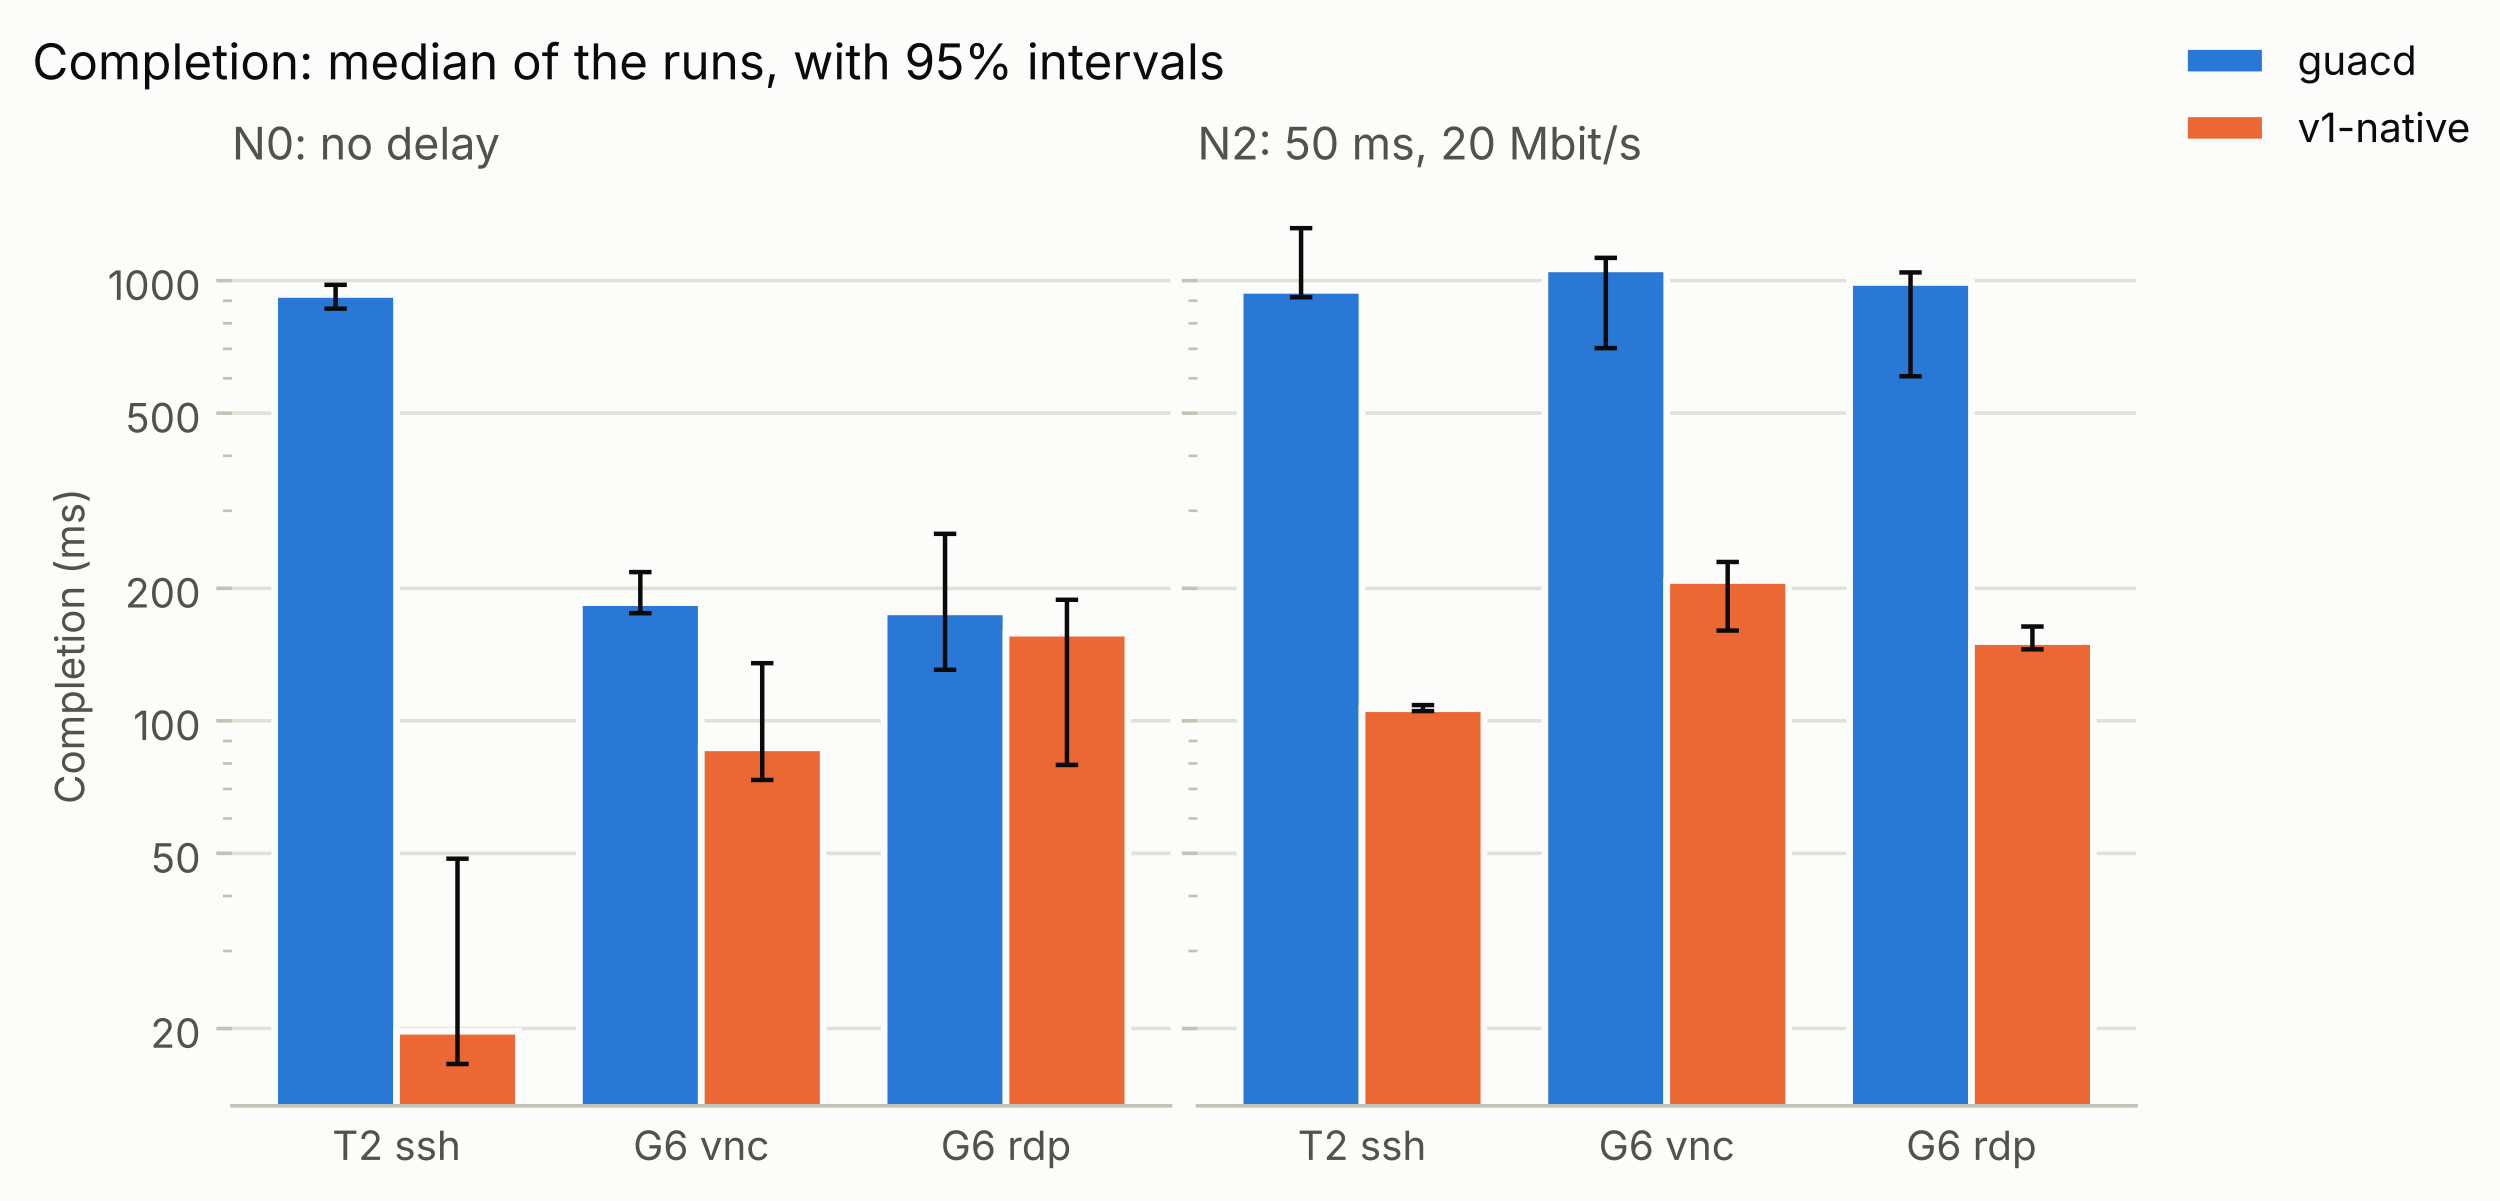
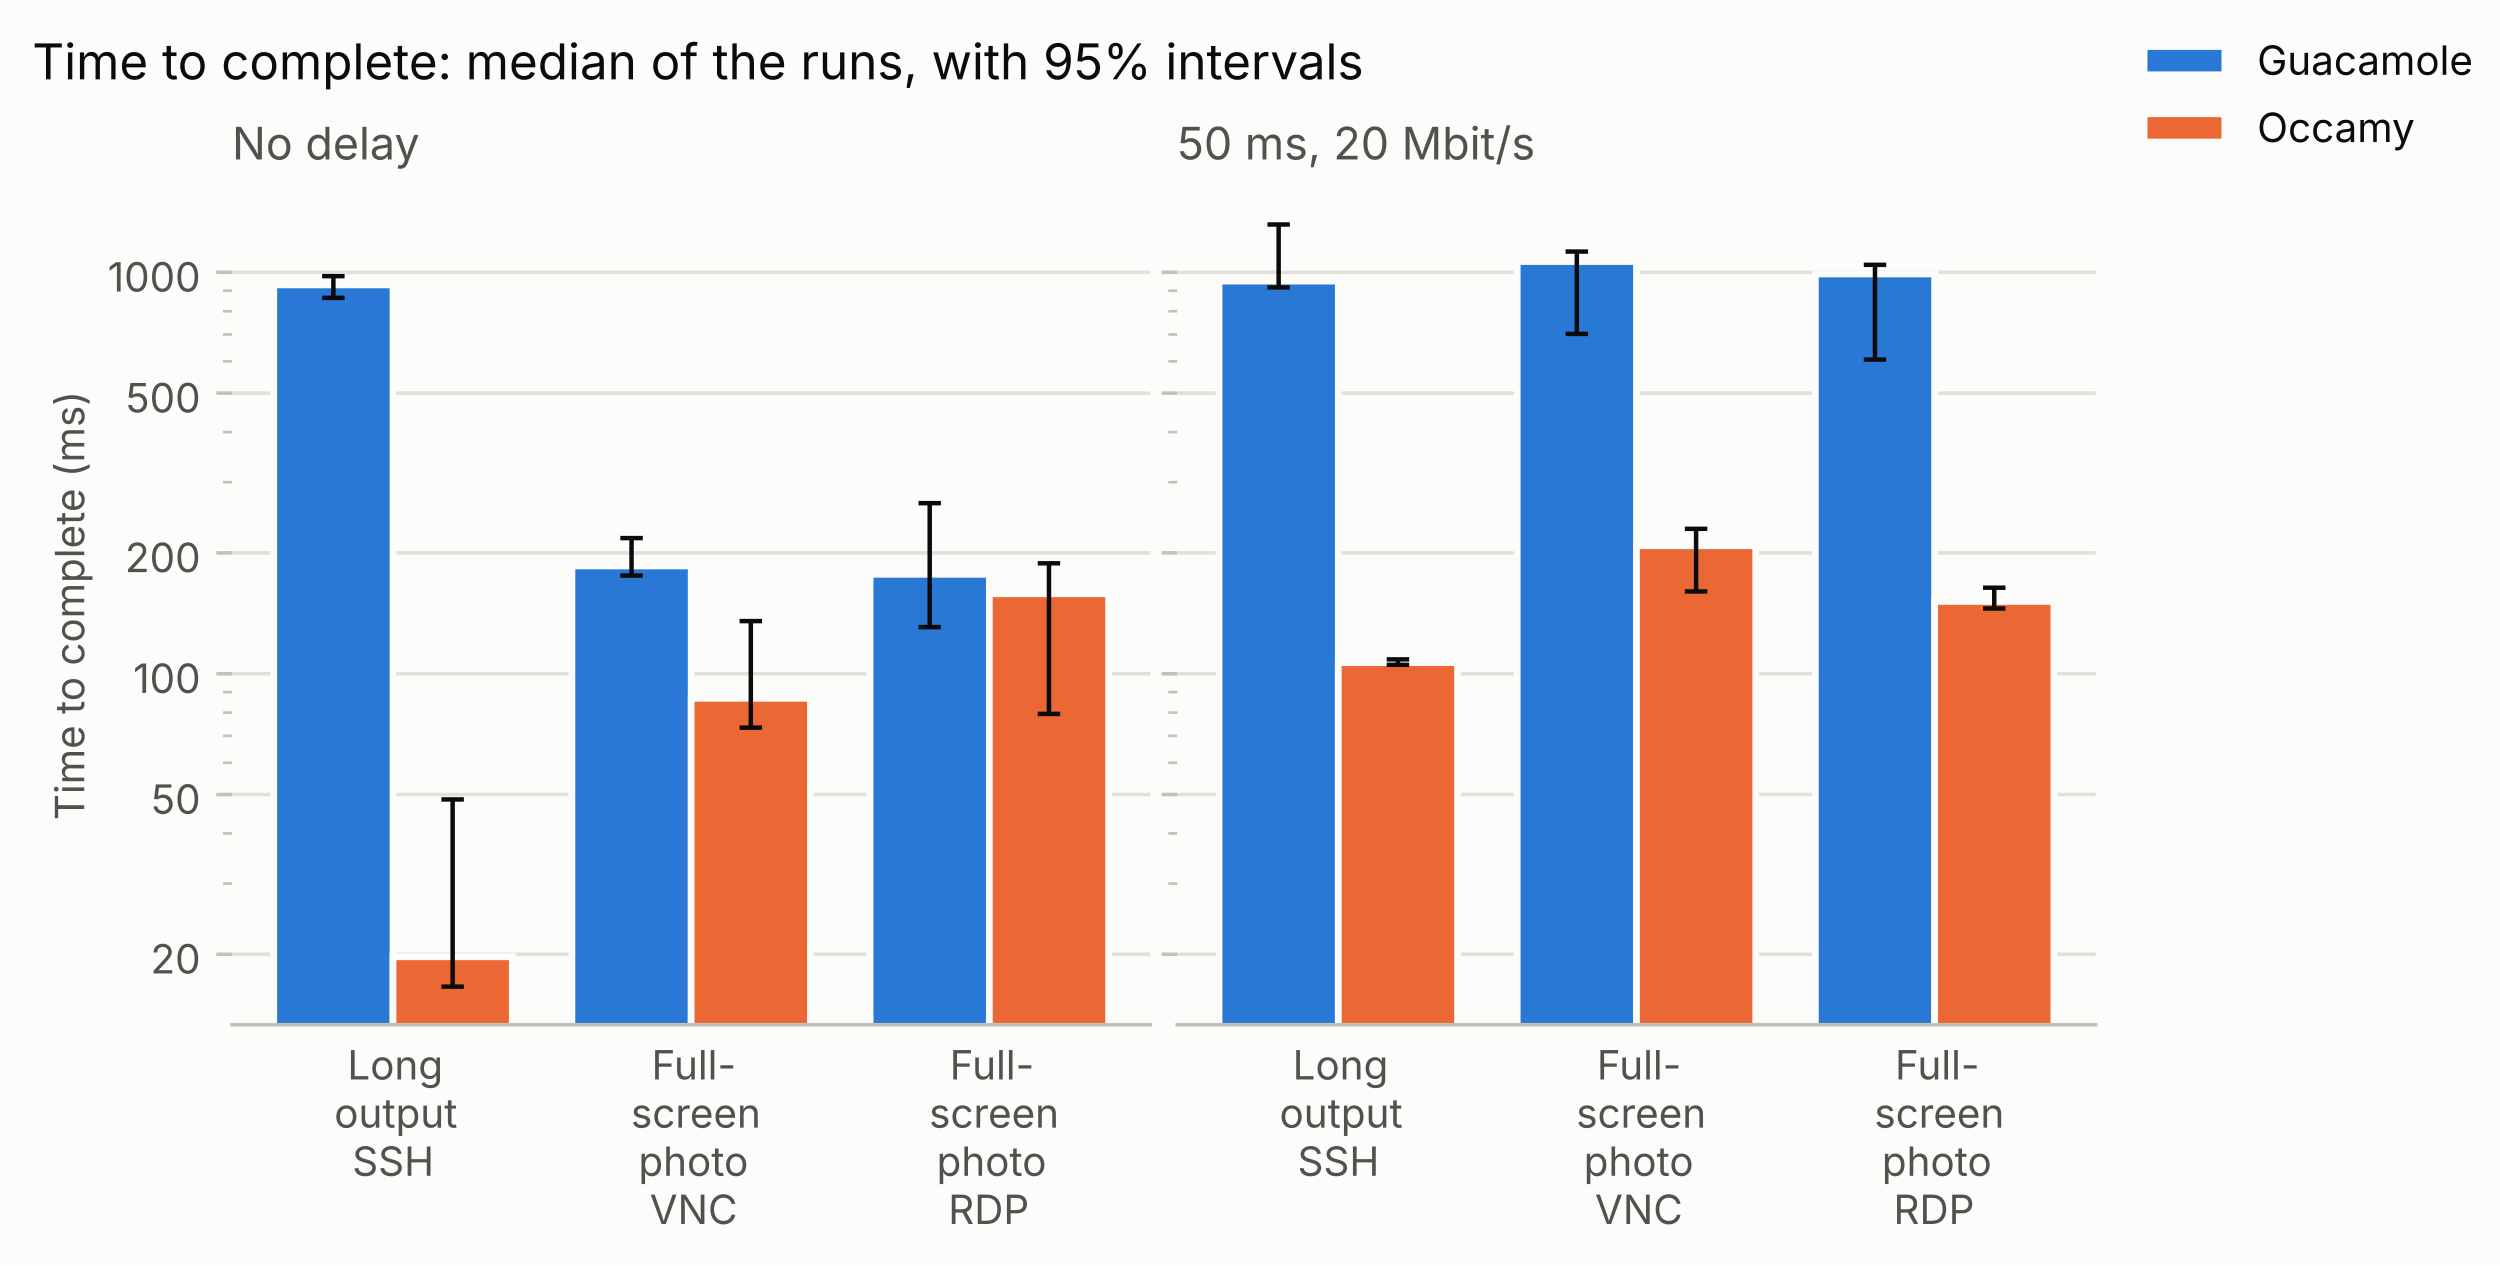
- <svg xmlns="http://www.w3.org/2000/svg" xmlns:xlink="http://www.w3.org/1999/xlink" width="557.1pt" height="267.6pt" viewBox="0 0 557.1 267.6" version="1.1">
+ <svg xmlns="http://www.w3.org/2000/svg" xmlns:xlink="http://www.w3.org/1999/xlink" width="557.1pt" height="282pt" viewBox="0 0 557.1 282" version="1.1">
  <defs>
    <style type="text/css">*{stroke-linejoin: round; stroke-linecap: butt}</style>
  </defs>
  <g id="figure_1">
    <g id="patch_1">
-       <path d="M 0 267.6  L 557.1 267.6  L 557.1 0  L 0 0  z " style="fill: #fcfcfb" />
+       <path d="M 0 282  L 557.1 282  L 557.1 0  L 0 0  z " style="fill: #fcfcfb" />
    </g>
    <g id="axes_1">
      <g id="patch_2">
-         <path d="M 51.699 246.415  L 260.845 246.415  L 260.845 41.535  L 51.699 41.535  z " style="fill: #fcfcfb" />
+         <path d="M 51.699 228.352  L 256.344 228.352  L 256.344 41.535  L 51.699 41.535  z " style="fill: #fcfcfb" />
      </g>
      <g id="matplotlib.axis_1">
        <g id="xtick_1">
          <g id="line2d_1" />
          <g id="text_1">
-             <text style="font-size: 9px; font-family: 'Inter', 'Helvetica Neue', 'Arial', 'DejaVu Sans', sans-serif; text-anchor: middle; fill: #52514e" x="88.367" y="258.483" transform="rotate(-0 88.3674 258.4825)">T2 ssh</text>
+             <text style="font-size: 9px; font-family: 'Inter', 'Helvetica Neue', 'Arial', 'DejaVu Sans', sans-serif; fill: #52514e" transform="translate(77.40832 240.5455)">Long</text>
+             <text style="font-size: 9px; font-family: 'Inter', 'Helvetica Neue', 'Arial', 'DejaVu Sans', sans-serif; fill: #52514e" transform="translate(74.48824 251.2825)">output</text>
+             <text style="font-size: 9px; font-family: 'Inter', 'Helvetica Neue', 'Arial', 'DejaVu Sans', sans-serif; fill: #52514e" transform="translate(78.49746 262.0195)">SSH</text>
          </g>
        </g>
        <g id="xtick_2">
          <g id="line2d_2" />
          <g id="text_2">
-             <text style="font-size: 9px; font-family: 'Inter', 'Helvetica Neue', 'Arial', 'DejaVu Sans', sans-serif; text-anchor: middle; fill: #52514e" x="156.272" y="258.483" transform="rotate(-0 156.2719 258.4825)">G6 vnc</text>
+             <text style="font-size: 9px; font-family: 'Inter', 'Helvetica Neue', 'Arial', 'DejaVu Sans', sans-serif; fill: #52514e" transform="translate(145.1875 240.5455)">Full-</text>
+             <text style="font-size: 9px; font-family: 'Inter', 'Helvetica Neue', 'Arial', 'DejaVu Sans', sans-serif; fill: #52514e" transform="translate(140.6024 251.2825)">screen</text>
+             <text style="font-size: 9px; font-family: 'Inter', 'Helvetica Neue', 'Arial', 'DejaVu Sans', sans-serif; fill: #52514e" transform="translate(142.2674 262.0195)">photo</text>
+             <text style="font-size: 9px; font-family: 'Inter', 'Helvetica Neue', 'Arial', 'DejaVu Sans', sans-serif; fill: #52514e" transform="translate(144.774 272.7565)">VNC</text>
          </g>
        </g>
        <g id="xtick_3">
          <g id="line2d_3" />
          <g id="text_3">
-             <text style="font-size: 9px; font-family: 'Inter', 'Helvetica Neue', 'Arial', 'DejaVu Sans', sans-serif; text-anchor: middle; fill: #52514e" x="224.176" y="258.483" transform="rotate(-0 224.1763 258.4825)">G6 rdp</text>
+             <text style="font-size: 9px; font-family: 'Inter', 'Helvetica Neue', 'Arial', 'DejaVu Sans', sans-serif; fill: #52514e" transform="translate(211.6307 240.5455)">Full-</text>
+             <text style="font-size: 9px; font-family: 'Inter', 'Helvetica Neue', 'Arial', 'DejaVu Sans', sans-serif; fill: #52514e" transform="translate(207.0456 251.2825)">screen</text>
+             <text style="font-size: 9px; font-family: 'Inter', 'Helvetica Neue', 'Arial', 'DejaVu Sans', sans-serif; fill: #52514e" transform="translate(208.7106 262.0195)">photo</text>
+             <text style="font-size: 9px; font-family: 'Inter', 'Helvetica Neue', 'Arial', 'DejaVu Sans', sans-serif; fill: #52514e" transform="translate(211.2981 272.7565)">RDP</text>
          </g>
        </g>
      </g>
      <g id="matplotlib.axis_2">
        <g id="ytick_1">
          <g id="line2d_4">
-             <path d="M 51.699 229.192  L 260.845 229.192  " clip-path="url(#pcc2c694334)" style="fill: none; stroke: #e1e0d9; stroke-width: 0.8; stroke-linecap: square" />
+             <path d="M 51.699 212.648  L 256.344 212.648  " clip-path="url(#p3ee1043424)" style="fill: none; stroke: #e1e0d9; stroke-width: 0.8; stroke-linecap: square" />
          </g>
          <g id="line2d_5">
            <defs>
              <path id="m2011673c38" d="M 0 0  L -3.5 0  " style="stroke: #c3c2b7; stroke-width: 0.8" />
            </defs>
            <g>
-               <use xlink:href="#m2011673c38" x="51.699" y="229.192" style="fill: #c3c2b7; stroke: #c3c2b7; stroke-width: 0.8" />
+               <use xlink:href="#m2011673c38" x="51.699" y="212.648" style="fill: #c3c2b7; stroke: #c3c2b7; stroke-width: 0.8" />
            </g>
          </g>
          <g id="text_4">
-             <text style="font-size: 9px; font-family: 'Inter', 'Helvetica Neue', 'Arial', 'DejaVu Sans', sans-serif; text-anchor: end; fill: #52514e" x="44.699" y="233.476" transform="rotate(-0 44.69899 233.4762)">20</text>
+             <text style="font-size: 9px; font-family: 'Inter', 'Helvetica Neue', 'Arial', 'DejaVu Sans', sans-serif; text-anchor: end; fill: #52514e" x="44.699" y="216.932" transform="rotate(-0 44.69899 216.9316)">20</text>
          </g>
        </g>
        <g id="ytick_2">
          <g id="line2d_6">
-             <path d="M 51.699 190.157  L 260.845 190.157  " clip-path="url(#pcc2c694334)" style="fill: none; stroke: #e1e0d9; stroke-width: 0.8; stroke-linecap: square" />
+             <path d="M 51.699 177.054  L 256.344 177.054  " clip-path="url(#p3ee1043424)" style="fill: none; stroke: #e1e0d9; stroke-width: 0.8; stroke-linecap: square" />
          </g>
          <g id="line2d_7">
            <g>
-               <use xlink:href="#m2011673c38" x="51.699" y="190.157" style="fill: #c3c2b7; stroke: #c3c2b7; stroke-width: 0.8" />
+               <use xlink:href="#m2011673c38" x="51.699" y="177.054" style="fill: #c3c2b7; stroke: #c3c2b7; stroke-width: 0.8" />
            </g>
          </g>
          <g id="text_5">
-             <text style="font-size: 9px; font-family: 'Inter', 'Helvetica Neue', 'Arial', 'DejaVu Sans', sans-serif; text-anchor: end; fill: #52514e" x="44.699" y="194.441" transform="rotate(-0 44.69899 194.4413)">50</text>
+             <text style="font-size: 9px; font-family: 'Inter', 'Helvetica Neue', 'Arial', 'DejaVu Sans', sans-serif; text-anchor: end; fill: #52514e" x="44.699" y="181.338" transform="rotate(-0 44.69899 181.3382)">50</text>
          </g>
        </g>
        <g id="ytick_3">
          <g id="line2d_8">
-             <path d="M 51.699 160.629  L 260.845 160.629  " clip-path="url(#pcc2c694334)" style="fill: none; stroke: #e1e0d9; stroke-width: 0.8; stroke-linecap: square" />
+             <path d="M 51.699 150.129  L 256.344 150.129  " clip-path="url(#p3ee1043424)" style="fill: none; stroke: #e1e0d9; stroke-width: 0.8; stroke-linecap: square" />
          </g>
          <g id="line2d_9">
            <g>
-               <use xlink:href="#m2011673c38" x="51.699" y="160.629" style="fill: #c3c2b7; stroke: #c3c2b7; stroke-width: 0.8" />
+               <use xlink:href="#m2011673c38" x="51.699" y="150.129" style="fill: #c3c2b7; stroke: #c3c2b7; stroke-width: 0.8" />
            </g>
          </g>
          <g id="text_6">
-             <text style="font-size: 9px; font-family: 'Inter', 'Helvetica Neue', 'Arial', 'DejaVu Sans', sans-serif; text-anchor: end; fill: #52514e" x="44.699" y="164.913" transform="rotate(-0 44.69899 164.9125)">100</text>
+             <text style="font-size: 9px; font-family: 'Inter', 'Helvetica Neue', 'Arial', 'DejaVu Sans', sans-serif; text-anchor: end; fill: #52514e" x="44.699" y="154.413" transform="rotate(-0 44.69899 154.4128)">100</text>
          </g>
        </g>
        <g id="ytick_4">
          <g id="line2d_10">
-             <path d="M 51.699 131.1  L 260.845 131.1  " clip-path="url(#pcc2c694334)" style="fill: none; stroke: #e1e0d9; stroke-width: 0.8; stroke-linecap: square" />
+             <path d="M 51.699 123.203  L 256.344 123.203  " clip-path="url(#p3ee1043424)" style="fill: none; stroke: #e1e0d9; stroke-width: 0.8; stroke-linecap: square" />
          </g>
          <g id="line2d_11">
            <g>
-               <use xlink:href="#m2011673c38" x="51.699" y="131.1" style="fill: #c3c2b7; stroke: #c3c2b7; stroke-width: 0.8" />
+               <use xlink:href="#m2011673c38" x="51.699" y="123.203" style="fill: #c3c2b7; stroke: #c3c2b7; stroke-width: 0.8" />
            </g>
          </g>
          <g id="text_7">
-             <text style="font-size: 9px; font-family: 'Inter', 'Helvetica Neue', 'Arial', 'DejaVu Sans', sans-serif; text-anchor: end; fill: #52514e" x="44.699" y="135.384" transform="rotate(-0 44.69899 135.3838)">200</text>
+             <text style="font-size: 9px; font-family: 'Inter', 'Helvetica Neue', 'Arial', 'DejaVu Sans', sans-serif; text-anchor: end; fill: #52514e" x="44.699" y="127.487" transform="rotate(-0 44.69899 127.4874)">200</text>
          </g>
        </g>
        <g id="ytick_5">
          <g id="line2d_12">
-             <path d="M 51.699 92.065  L 260.845 92.065  " clip-path="url(#pcc2c694334)" style="fill: none; stroke: #e1e0d9; stroke-width: 0.8; stroke-linecap: square" />
+             <path d="M 51.699 87.61  L 256.344 87.61  " clip-path="url(#p3ee1043424)" style="fill: none; stroke: #e1e0d9; stroke-width: 0.8; stroke-linecap: square" />
          </g>
          <g id="line2d_13">
            <g>
-               <use xlink:href="#m2011673c38" x="51.699" y="92.065" style="fill: #c3c2b7; stroke: #c3c2b7; stroke-width: 0.8" />
+               <use xlink:href="#m2011673c38" x="51.699" y="87.61" style="fill: #c3c2b7; stroke: #c3c2b7; stroke-width: 0.8" />
            </g>
          </g>
          <g id="text_8">
-             <text style="font-size: 9px; font-family: 'Inter', 'Helvetica Neue', 'Arial', 'DejaVu Sans', sans-serif; text-anchor: end; fill: #52514e" x="44.699" y="96.349" transform="rotate(-0 44.69899 96.34884)">500</text>
+             <text style="font-size: 9px; font-family: 'Inter', 'Helvetica Neue', 'Arial', 'DejaVu Sans', sans-serif; text-anchor: end; fill: #52514e" x="44.699" y="91.894" transform="rotate(-0 44.69899 91.89396)">500</text>
          </g>
        </g>
        <g id="ytick_6">
          <g id="line2d_14">
-             <path d="M 51.699 62.536  L 260.845 62.536  " clip-path="url(#pcc2c694334)" style="fill: none; stroke: #e1e0d9; stroke-width: 0.8; stroke-linecap: square" />
+             <path d="M 51.699 60.685  L 256.344 60.685  " clip-path="url(#p3ee1043424)" style="fill: none; stroke: #e1e0d9; stroke-width: 0.8; stroke-linecap: square" />
          </g>
          <g id="line2d_15">
            <g>
-               <use xlink:href="#m2011673c38" x="51.699" y="62.536" style="fill: #c3c2b7; stroke: #c3c2b7; stroke-width: 0.8" />
+               <use xlink:href="#m2011673c38" x="51.699" y="60.685" style="fill: #c3c2b7; stroke: #c3c2b7; stroke-width: 0.8" />
            </g>
          </g>
          <g id="text_9">
-             <text style="font-size: 9px; font-family: 'Inter', 'Helvetica Neue', 'Arial', 'DejaVu Sans', sans-serif; text-anchor: end; fill: #52514e" x="44.699" y="66.82" transform="rotate(-0 44.69899 66.82007)">1000</text>
+             <text style="font-size: 9px; font-family: 'Inter', 'Helvetica Neue', 'Arial', 'DejaVu Sans', sans-serif; text-anchor: end; fill: #52514e" x="44.699" y="64.969" transform="rotate(-0 44.69899 64.96857)">1000</text>
          </g>
        </g>
        <g id="ytick_7">
          <g id="line2d_16">
            <defs>
              <path id="m60758c2156" d="M 0 0  L -2 0  " style="stroke: #c3c2b7; stroke-width: 0.6" />
            </defs>
            <g>
-               <use xlink:href="#m60758c2156" x="51.699" y="211.919" style="fill: #c3c2b7; stroke: #c3c2b7; stroke-width: 0.6" />
+               <use xlink:href="#m60758c2156" x="51.699" y="196.897" style="fill: #c3c2b7; stroke: #c3c2b7; stroke-width: 0.6" />
            </g>
          </g>
        </g>
        <g id="ytick_8">
          <g id="line2d_17">
            <g>
-               <use xlink:href="#m60758c2156" x="51.699" y="199.663" style="fill: #c3c2b7; stroke: #c3c2b7; stroke-width: 0.6" />
+               <use xlink:href="#m60758c2156" x="51.699" y="185.722" style="fill: #c3c2b7; stroke: #c3c2b7; stroke-width: 0.6" />
            </g>
          </g>
        </g>
        <g id="ytick_9">
          <g id="line2d_18">
            <g>
-               <use xlink:href="#m60758c2156" x="51.699" y="182.39" style="fill: #c3c2b7; stroke: #c3c2b7; stroke-width: 0.6" />
+               <use xlink:href="#m60758c2156" x="51.699" y="169.972" style="fill: #c3c2b7; stroke: #c3c2b7; stroke-width: 0.6" />
            </g>
          </g>
        </g>
        <g id="ytick_10">
          <g id="line2d_19">
            <g>
-               <use xlink:href="#m60758c2156" x="51.699" y="175.823" style="fill: #c3c2b7; stroke: #c3c2b7; stroke-width: 0.6" />
+               <use xlink:href="#m60758c2156" x="51.699" y="163.984" style="fill: #c3c2b7; stroke: #c3c2b7; stroke-width: 0.6" />
            </g>
          </g>
        </g>
        <g id="ytick_11">
          <g id="line2d_20">
            <g>
-               <use xlink:href="#m60758c2156" x="51.699" y="170.135" style="fill: #c3c2b7; stroke: #c3c2b7; stroke-width: 0.6" />
+               <use xlink:href="#m60758c2156" x="51.699" y="158.797" style="fill: #c3c2b7; stroke: #c3c2b7; stroke-width: 0.6" />
            </g>
          </g>
        </g>
        <g id="ytick_12">
          <g id="line2d_21">
            <g>
-               <use xlink:href="#m60758c2156" x="51.699" y="165.117" style="fill: #c3c2b7; stroke: #c3c2b7; stroke-width: 0.6" />
+               <use xlink:href="#m60758c2156" x="51.699" y="154.222" style="fill: #c3c2b7; stroke: #c3c2b7; stroke-width: 0.6" />
            </g>
          </g>
        </g>
        <g id="ytick_13">
          <g id="line2d_22">
            <g>
-               <use xlink:href="#m60758c2156" x="51.699" y="113.827" style="fill: #c3c2b7; stroke: #c3c2b7; stroke-width: 0.6" />
+               <use xlink:href="#m60758c2156" x="51.699" y="107.453" style="fill: #c3c2b7; stroke: #c3c2b7; stroke-width: 0.6" />
            </g>
          </g>
        </g>
        <g id="ytick_14">
          <g id="line2d_23">
            <g>
-               <use xlink:href="#m60758c2156" x="51.699" y="101.571" style="fill: #c3c2b7; stroke: #c3c2b7; stroke-width: 0.6" />
+               <use xlink:href="#m60758c2156" x="51.699" y="96.278" style="fill: #c3c2b7; stroke: #c3c2b7; stroke-width: 0.6" />
            </g>
          </g>
        </g>
        <g id="ytick_15">
          <g id="line2d_24">
            <g>
-               <use xlink:href="#m60758c2156" x="51.699" y="84.298" style="fill: #c3c2b7; stroke: #c3c2b7; stroke-width: 0.6" />
+               <use xlink:href="#m60758c2156" x="51.699" y="80.528" style="fill: #c3c2b7; stroke: #c3c2b7; stroke-width: 0.6" />
            </g>
          </g>
        </g>
        <g id="ytick_16">
          <g id="line2d_25">
            <g>
-               <use xlink:href="#m60758c2156" x="51.699" y="77.731" style="fill: #c3c2b7; stroke: #c3c2b7; stroke-width: 0.6" />
+               <use xlink:href="#m60758c2156" x="51.699" y="74.54" style="fill: #c3c2b7; stroke: #c3c2b7; stroke-width: 0.6" />
            </g>
          </g>
        </g>
        <g id="ytick_17">
          <g id="line2d_26">
            <g>
-               <use xlink:href="#m60758c2156" x="51.699" y="72.042" style="fill: #c3c2b7; stroke: #c3c2b7; stroke-width: 0.6" />
+               <use xlink:href="#m60758c2156" x="51.699" y="69.353" style="fill: #c3c2b7; stroke: #c3c2b7; stroke-width: 0.6" />
            </g>
          </g>
        </g>
        <g id="ytick_18">
          <g id="line2d_27">
            <g>
-               <use xlink:href="#m60758c2156" x="51.699" y="67.025" style="fill: #c3c2b7; stroke: #c3c2b7; stroke-width: 0.6" />
+               <use xlink:href="#m60758c2156" x="51.699" y="64.777" style="fill: #c3c2b7; stroke: #c3c2b7; stroke-width: 0.6" />
            </g>
          </g>
        </g>
        <g id="text_10">
-           <text style="font-size: 9px; font-family: 'Inter', 'Helvetica Neue', 'Arial', 'DejaVu Sans', sans-serif; text-anchor: middle; fill: #52514e" x="18.768" y="143.975" transform="rotate(-90 18.76824 143.975)">Completion (ms)</text>
+           <text style="font-size: 9px; font-family: 'Inter', 'Helvetica Neue', 'Arial', 'DejaVu Sans', sans-serif; text-anchor: middle; fill: #52514e" x="18.768" y="134.944" transform="rotate(-90 18.76824 134.9435)">Time to complete (ms)</text>
        </g>
      </g>
      <g id="patch_3">
-         <path d="M 61.206 98449.28  L 88.367 98449.28  L 88.367 65.61  L 61.206 65.61  z " clip-path="url(#pcc2c694334)" style="fill: #2a78d6; stroke: #fcfcfb; stroke-width: 1.5; stroke-linejoin: miter" />
+         <path d="M 61.001 89773.238  L 87.578 89773.238  L 87.578 63.487  L 61.001 63.487  z " clip-path="url(#p3ee1043424)" style="fill: #2a78d6; stroke: #fcfcfb; stroke-width: 1.5; stroke-linejoin: miter" />
      </g>
      <g id="patch_4">
-         <path d="M 129.11 98449.28  L 156.272 98449.28  L 156.272 134.294  L 129.11 134.294  z " clip-path="url(#pcc2c694334)" style="fill: #2a78d6; stroke: #fcfcfb; stroke-width: 1.5; stroke-linejoin: miter" />
+         <path d="M 127.444 89773.238  L 154.022 89773.238  L 154.022 126.116  L 127.444 126.116  z " clip-path="url(#p3ee1043424)" style="fill: #2a78d6; stroke: #fcfcfb; stroke-width: 1.5; stroke-linejoin: miter" />
      </g>
      <g id="patch_5">
-         <path d="M 197.015 98449.28  L 224.176 98449.28  L 224.176 136.342  L 197.015 136.342  z " clip-path="url(#pcc2c694334)" style="fill: #2a78d6; stroke: #fcfcfb; stroke-width: 1.5; stroke-linejoin: miter" />
+         <path d="M 193.887 89773.238  L 220.465 89773.238  L 220.465 127.984  L 193.887 127.984  z " clip-path="url(#p3ee1043424)" style="fill: #2a78d6; stroke: #fcfcfb; stroke-width: 1.5; stroke-linejoin: miter" />
      </g>
      <g id="patch_6">
-         <path d="M 88.367 98449.28  L 115.529 98449.28  L 115.529 229.803  L 88.367 229.803  z " clip-path="url(#pcc2c694334)" style="fill: #eb6834; stroke: #fcfcfb; stroke-width: 1.5; stroke-linejoin: miter" />
+         <path d="M 87.578 89773.238  L 114.156 89773.238  L 114.156 213.204  L 87.578 213.204  z " clip-path="url(#p3ee1043424)" style="fill: #eb6834; stroke: #fcfcfb; stroke-width: 1.5; stroke-linejoin: miter" />
      </g>
      <g id="patch_7">
-         <path d="M 156.272 98449.28  L 183.434 98449.28  L 183.434 166.636  L 156.272 166.636  z " clip-path="url(#pcc2c694334)" style="fill: #eb6834; stroke: #fcfcfb; stroke-width: 1.5; stroke-linejoin: miter" />
+         <path d="M 154.022 89773.238  L 180.599 89773.238  L 180.599 155.606  L 154.022 155.606  z " clip-path="url(#p3ee1043424)" style="fill: #eb6834; stroke: #fcfcfb; stroke-width: 1.5; stroke-linejoin: miter" />
      </g>
      <g id="patch_8">
-         <path d="M 224.176 98449.28  L 251.338 98449.28  L 251.338 141.098  L 224.176 141.098  z " clip-path="url(#pcc2c694334)" style="fill: #eb6834; stroke: #fcfcfb; stroke-width: 1.5; stroke-linejoin: miter" />
+         <path d="M 220.465 89773.238  L 247.042 89773.238  L 247.042 132.32  L 220.465 132.32  z " clip-path="url(#p3ee1043424)" style="fill: #eb6834; stroke: #fcfcfb; stroke-width: 1.5; stroke-linejoin: miter" />
      </g>
      <g id="LineCollection_1">
-         <path d="M 74.787 68.778  L 74.787 63.472  " clip-path="url(#pcc2c694334)" style="fill: none; stroke: #0b0b0b" />
-         <path d="M 142.691 136.646  L 142.691 127.487  " clip-path="url(#pcc2c694334)" style="fill: none; stroke: #0b0b0b" />
-         <path d="M 210.595 149.246  L 210.595 118.955  " clip-path="url(#pcc2c694334)" style="fill: none; stroke: #0b0b0b" />
+         <path d="M 74.29 66.376  L 74.29 61.538  " clip-path="url(#p3ee1043424)" style="fill: none; stroke: #0b0b0b" />
+         <path d="M 140.733 128.261  L 140.733 119.909  " clip-path="url(#p3ee1043424)" style="fill: none; stroke: #0b0b0b" />
+         <path d="M 207.176 139.75  L 207.176 112.129  " clip-path="url(#p3ee1043424)" style="fill: none; stroke: #0b0b0b" />
      </g>
      <g id="line2d_28">
        <defs>
          <path id="m26b98d7af4" d="M 2.5 0  L -2.5 -0  " style="stroke: #0b0b0b" />
        </defs>
-         <g clip-path="url(#pcc2c694334)">
-           <use xlink:href="#m26b98d7af4" x="74.787" y="68.778" style="fill: #1f77b4; stroke: #0b0b0b" />
-           <use xlink:href="#m26b98d7af4" x="142.691" y="136.646" style="fill: #1f77b4; stroke: #0b0b0b" />
-           <use xlink:href="#m26b98d7af4" x="210.595" y="149.246" style="fill: #1f77b4; stroke: #0b0b0b" />
+         <g clip-path="url(#p3ee1043424)">
+           <use xlink:href="#m26b98d7af4" x="74.29" y="66.376" style="fill: #1f77b4; stroke: #0b0b0b" />
+           <use xlink:href="#m26b98d7af4" x="140.733" y="128.261" style="fill: #1f77b4; stroke: #0b0b0b" />
+           <use xlink:href="#m26b98d7af4" x="207.176" y="139.75" style="fill: #1f77b4; stroke: #0b0b0b" />
        </g>
      </g>
      <g id="line2d_29">
-         <g clip-path="url(#pcc2c694334)">
-           <use xlink:href="#m26b98d7af4" x="74.787" y="63.472" style="fill: #1f77b4; stroke: #0b0b0b" />
-           <use xlink:href="#m26b98d7af4" x="142.691" y="127.487" style="fill: #1f77b4; stroke: #0b0b0b" />
-           <use xlink:href="#m26b98d7af4" x="210.595" y="118.955" style="fill: #1f77b4; stroke: #0b0b0b" />
+         <g clip-path="url(#p3ee1043424)">
+           <use xlink:href="#m26b98d7af4" x="74.29" y="61.538" style="fill: #1f77b4; stroke: #0b0b0b" />
+           <use xlink:href="#m26b98d7af4" x="140.733" y="119.909" style="fill: #1f77b4; stroke: #0b0b0b" />
+           <use xlink:href="#m26b98d7af4" x="207.176" y="112.129" style="fill: #1f77b4; stroke: #0b0b0b" />
        </g>
      </g>
      <g id="LineCollection_2">
-         <path d="M 101.948 237.102  L 101.948 191.353  " clip-path="url(#pcc2c694334)" style="fill: none; stroke: #0b0b0b" />
-         <path d="M 169.853 173.809  L 169.853 147.777  " clip-path="url(#pcc2c694334)" style="fill: none; stroke: #0b0b0b" />
-         <path d="M 237.757 170.459  L 237.757 133.648  " clip-path="url(#pcc2c694334)" style="fill: none; stroke: #0b0b0b" />
+         <path d="M 100.867 219.86  L 100.867 178.145  " clip-path="url(#p3ee1043424)" style="fill: none; stroke: #0b0b0b" />
+         <path d="M 167.31 162.147  L 167.31 138.411  " clip-path="url(#p3ee1043424)" style="fill: none; stroke: #0b0b0b" />
+         <path d="M 233.753 159.092  L 233.753 125.527  " clip-path="url(#p3ee1043424)" style="fill: none; stroke: #0b0b0b" />
      </g>
      <g id="line2d_30">
-         <g clip-path="url(#pcc2c694334)">
-           <use xlink:href="#m26b98d7af4" x="101.948" y="237.102" style="fill: #1f77b4; stroke: #0b0b0b" />
-           <use xlink:href="#m26b98d7af4" x="169.853" y="173.809" style="fill: #1f77b4; stroke: #0b0b0b" />
-           <use xlink:href="#m26b98d7af4" x="237.757" y="170.459" style="fill: #1f77b4; stroke: #0b0b0b" />
+         <g clip-path="url(#p3ee1043424)">
+           <use xlink:href="#m26b98d7af4" x="100.867" y="219.86" style="fill: #1f77b4; stroke: #0b0b0b" />
+           <use xlink:href="#m26b98d7af4" x="167.31" y="162.147" style="fill: #1f77b4; stroke: #0b0b0b" />
+           <use xlink:href="#m26b98d7af4" x="233.753" y="159.092" style="fill: #1f77b4; stroke: #0b0b0b" />
        </g>
      </g>
      <g id="line2d_31">
-         <g clip-path="url(#pcc2c694334)">
-           <use xlink:href="#m26b98d7af4" x="101.948" y="191.353" style="fill: #1f77b4; stroke: #0b0b0b" />
-           <use xlink:href="#m26b98d7af4" x="169.853" y="147.777" style="fill: #1f77b4; stroke: #0b0b0b" />
-           <use xlink:href="#m26b98d7af4" x="237.757" y="133.648" style="fill: #1f77b4; stroke: #0b0b0b" />
+         <g clip-path="url(#p3ee1043424)">
+           <use xlink:href="#m26b98d7af4" x="100.867" y="178.145" style="fill: #1f77b4; stroke: #0b0b0b" />
+           <use xlink:href="#m26b98d7af4" x="167.31" y="138.411" style="fill: #1f77b4; stroke: #0b0b0b" />
+           <use xlink:href="#m26b98d7af4" x="233.753" y="125.527" style="fill: #1f77b4; stroke: #0b0b0b" />
        </g>
      </g>
      <g id="patch_9">
-         <path d="M 51.699 246.415  L 260.845 246.415  " style="fill: none; stroke: #c3c2b7; stroke-width: 0.8; stroke-linejoin: miter; stroke-linecap: square" />
+         <path d="M 51.699 228.352  L 256.344 228.352  " style="fill: none; stroke: #c3c2b7; stroke-width: 0.8; stroke-linejoin: miter; stroke-linecap: square" />
      </g>
      <g id="text_11">
-         <text style="font-size: 10px; font-family: 'Inter', 'Helvetica Neue', 'Arial', 'DejaVu Sans', sans-serif; text-anchor: start; fill: #52514e" x="51.699" y="35.535" transform="rotate(-0 51.69899 35.53548)">N0: no delay</text>
+         <text style="font-size: 10px; font-family: 'Inter', 'Helvetica Neue', 'Arial', 'DejaVu Sans', sans-serif; text-anchor: start; fill: #52514e" x="51.699" y="35.535" transform="rotate(-0 51.69899 35.53548)">No delay</text>
      </g>
    </g>
    <g id="axes_2">
      <g id="patch_10">
-         <path d="M 266.845 246.415  L 475.991 246.415  L 475.991 41.535  L 266.845 41.535  z " style="fill: #fcfcfb" />
+         <path d="M 262.345 228.352  L 466.99 228.352  L 466.99 41.535  L 262.345 41.535  z " style="fill: #fcfcfb" />
      </g>
      <g id="matplotlib.axis_3">
        <g id="xtick_4">
          <g id="line2d_32" />
          <g id="text_12">
-             <text style="font-size: 9px; font-family: 'Inter', 'Helvetica Neue', 'Arial', 'DejaVu Sans', sans-serif; text-anchor: middle; fill: #52514e" x="303.514" y="258.483" transform="rotate(-0 303.5136 258.4825)">T2 ssh</text>
+             <text style="font-size: 9px; font-family: 'Inter', 'Helvetica Neue', 'Arial', 'DejaVu Sans', sans-serif; fill: #52514e" transform="translate(288.0539 240.5455)">Long</text>
+             <text style="font-size: 9px; font-family: 'Inter', 'Helvetica Neue', 'Arial', 'DejaVu Sans', sans-serif; fill: #52514e" transform="translate(285.1338 251.2825)">output</text>
+             <text style="font-size: 9px; font-family: 'Inter', 'Helvetica Neue', 'Arial', 'DejaVu Sans', sans-serif; fill: #52514e" transform="translate(289.143 262.0195)">SSH</text>
          </g>
        </g>
        <g id="xtick_5">
          <g id="line2d_33" />
          <g id="text_13">
-             <text style="font-size: 9px; font-family: 'Inter', 'Helvetica Neue', 'Arial', 'DejaVu Sans', sans-serif; text-anchor: middle; fill: #52514e" x="371.418" y="258.483" transform="rotate(-0 371.4181 258.4825)">G6 vnc</text>
+             <text style="font-size: 9px; font-family: 'Inter', 'Helvetica Neue', 'Arial', 'DejaVu Sans', sans-serif; fill: #52514e" transform="translate(355.833 240.5455)">Full-</text>
+             <text style="font-size: 9px; font-family: 'Inter', 'Helvetica Neue', 'Arial', 'DejaVu Sans', sans-serif; fill: #52514e" transform="translate(351.2479 251.2825)">screen</text>
+             <text style="font-size: 9px; font-family: 'Inter', 'Helvetica Neue', 'Arial', 'DejaVu Sans', sans-serif; fill: #52514e" transform="translate(352.9129 262.0195)">photo</text>
+             <text style="font-size: 9px; font-family: 'Inter', 'Helvetica Neue', 'Arial', 'DejaVu Sans', sans-serif; fill: #52514e" transform="translate(355.4196 272.7565)">VNC</text>
          </g>
        </g>
        <g id="xtick_6">
          <g id="line2d_34" />
          <g id="text_14">
-             <text style="font-size: 9px; font-family: 'Inter', 'Helvetica Neue', 'Arial', 'DejaVu Sans', sans-serif; text-anchor: middle; fill: #52514e" x="439.323" y="258.483" transform="rotate(-0 439.3226 258.4825)">G6 rdp</text>
+             <text style="font-size: 9px; font-family: 'Inter', 'Helvetica Neue', 'Arial', 'DejaVu Sans', sans-serif; fill: #52514e" transform="translate(422.2762 240.5455)">Full-</text>
+             <text style="font-size: 9px; font-family: 'Inter', 'Helvetica Neue', 'Arial', 'DejaVu Sans', sans-serif; fill: #52514e" transform="translate(417.6911 251.2825)">screen</text>
+             <text style="font-size: 9px; font-family: 'Inter', 'Helvetica Neue', 'Arial', 'DejaVu Sans', sans-serif; fill: #52514e" transform="translate(419.3561 262.0195)">photo</text>
+             <text style="font-size: 9px; font-family: 'Inter', 'Helvetica Neue', 'Arial', 'DejaVu Sans', sans-serif; fill: #52514e" transform="translate(421.9436 272.7565)">RDP</text>
          </g>
        </g>
      </g>
      <g id="matplotlib.axis_4">
        <g id="ytick_19">
          <g id="line2d_35">
-             <path d="M 266.845 229.192  L 475.991 229.192  " clip-path="url(#p03a3fb633e)" style="fill: none; stroke: #e1e0d9; stroke-width: 0.8; stroke-linecap: square" />
+             <path d="M 262.345 212.648  L 466.99 212.648  " clip-path="url(#p215cade1b4)" style="fill: none; stroke: #e1e0d9; stroke-width: 0.8; stroke-linecap: square" />
          </g>
          <g id="line2d_36">
            <g>
-               <use xlink:href="#m2011673c38" x="266.845" y="229.192" style="fill: #c3c2b7; stroke: #c3c2b7; stroke-width: 0.8" />
+               <use xlink:href="#m2011673c38" x="262.345" y="212.648" style="fill: #c3c2b7; stroke: #c3c2b7; stroke-width: 0.8" />
            </g>
          </g>
        </g>
        <g id="ytick_20">
          <g id="line2d_37">
-             <path d="M 266.845 190.157  L 475.991 190.157  " clip-path="url(#p03a3fb633e)" style="fill: none; stroke: #e1e0d9; stroke-width: 0.8; stroke-linecap: square" />
+             <path d="M 262.345 177.054  L 466.99 177.054  " clip-path="url(#p215cade1b4)" style="fill: none; stroke: #e1e0d9; stroke-width: 0.8; stroke-linecap: square" />
          </g>
          <g id="line2d_38">
            <g>
-               <use xlink:href="#m2011673c38" x="266.845" y="190.157" style="fill: #c3c2b7; stroke: #c3c2b7; stroke-width: 0.8" />
+               <use xlink:href="#m2011673c38" x="262.345" y="177.054" style="fill: #c3c2b7; stroke: #c3c2b7; stroke-width: 0.8" />
            </g>
          </g>
        </g>
        <g id="ytick_21">
          <g id="line2d_39">
-             <path d="M 266.845 160.629  L 475.991 160.629  " clip-path="url(#p03a3fb633e)" style="fill: none; stroke: #e1e0d9; stroke-width: 0.8; stroke-linecap: square" />
+             <path d="M 262.345 150.129  L 466.99 150.129  " clip-path="url(#p215cade1b4)" style="fill: none; stroke: #e1e0d9; stroke-width: 0.8; stroke-linecap: square" />
          </g>
          <g id="line2d_40">
            <g>
-               <use xlink:href="#m2011673c38" x="266.845" y="160.629" style="fill: #c3c2b7; stroke: #c3c2b7; stroke-width: 0.8" />
+               <use xlink:href="#m2011673c38" x="262.345" y="150.129" style="fill: #c3c2b7; stroke: #c3c2b7; stroke-width: 0.8" />
            </g>
          </g>
        </g>
        <g id="ytick_22">
          <g id="line2d_41">
-             <path d="M 266.845 131.1  L 475.991 131.1  " clip-path="url(#p03a3fb633e)" style="fill: none; stroke: #e1e0d9; stroke-width: 0.8; stroke-linecap: square" />
+             <path d="M 262.345 123.203  L 466.99 123.203  " clip-path="url(#p215cade1b4)" style="fill: none; stroke: #e1e0d9; stroke-width: 0.8; stroke-linecap: square" />
          </g>
          <g id="line2d_42">
            <g>
-               <use xlink:href="#m2011673c38" x="266.845" y="131.1" style="fill: #c3c2b7; stroke: #c3c2b7; stroke-width: 0.8" />
+               <use xlink:href="#m2011673c38" x="262.345" y="123.203" style="fill: #c3c2b7; stroke: #c3c2b7; stroke-width: 0.8" />
            </g>
          </g>
        </g>
        <g id="ytick_23">
          <g id="line2d_43">
-             <path d="M 266.845 92.065  L 475.991 92.065  " clip-path="url(#p03a3fb633e)" style="fill: none; stroke: #e1e0d9; stroke-width: 0.8; stroke-linecap: square" />
+             <path d="M 262.345 87.61  L 466.99 87.61  " clip-path="url(#p215cade1b4)" style="fill: none; stroke: #e1e0d9; stroke-width: 0.8; stroke-linecap: square" />
          </g>
          <g id="line2d_44">
            <g>
-               <use xlink:href="#m2011673c38" x="266.845" y="92.065" style="fill: #c3c2b7; stroke: #c3c2b7; stroke-width: 0.8" />
+               <use xlink:href="#m2011673c38" x="262.345" y="87.61" style="fill: #c3c2b7; stroke: #c3c2b7; stroke-width: 0.8" />
            </g>
          </g>
        </g>
        <g id="ytick_24">
          <g id="line2d_45">
-             <path d="M 266.845 62.536  L 475.991 62.536  " clip-path="url(#p03a3fb633e)" style="fill: none; stroke: #e1e0d9; stroke-width: 0.8; stroke-linecap: square" />
+             <path d="M 262.345 60.685  L 466.99 60.685  " clip-path="url(#p215cade1b4)" style="fill: none; stroke: #e1e0d9; stroke-width: 0.8; stroke-linecap: square" />
          </g>
          <g id="line2d_46">
            <g>
-               <use xlink:href="#m2011673c38" x="266.845" y="62.536" style="fill: #c3c2b7; stroke: #c3c2b7; stroke-width: 0.8" />
+               <use xlink:href="#m2011673c38" x="262.345" y="60.685" style="fill: #c3c2b7; stroke: #c3c2b7; stroke-width: 0.8" />
            </g>
          </g>
        </g>
        <g id="ytick_25">
          <g id="line2d_47">
            <g>
-               <use xlink:href="#m60758c2156" x="266.845" y="211.919" style="fill: #c3c2b7; stroke: #c3c2b7; stroke-width: 0.6" />
+               <use xlink:href="#m60758c2156" x="262.345" y="196.897" style="fill: #c3c2b7; stroke: #c3c2b7; stroke-width: 0.6" />
            </g>
          </g>
        </g>
        <g id="ytick_26">
          <g id="line2d_48">
            <g>
-               <use xlink:href="#m60758c2156" x="266.845" y="199.663" style="fill: #c3c2b7; stroke: #c3c2b7; stroke-width: 0.6" />
+               <use xlink:href="#m60758c2156" x="262.345" y="185.722" style="fill: #c3c2b7; stroke: #c3c2b7; stroke-width: 0.6" />
            </g>
          </g>
        </g>
        <g id="ytick_27">
          <g id="line2d_49">
            <g>
-               <use xlink:href="#m60758c2156" x="266.845" y="182.39" style="fill: #c3c2b7; stroke: #c3c2b7; stroke-width: 0.6" />
+               <use xlink:href="#m60758c2156" x="262.345" y="169.972" style="fill: #c3c2b7; stroke: #c3c2b7; stroke-width: 0.6" />
            </g>
          </g>
        </g>
        <g id="ytick_28">
          <g id="line2d_50">
            <g>
-               <use xlink:href="#m60758c2156" x="266.845" y="175.823" style="fill: #c3c2b7; stroke: #c3c2b7; stroke-width: 0.6" />
+               <use xlink:href="#m60758c2156" x="262.345" y="163.984" style="fill: #c3c2b7; stroke: #c3c2b7; stroke-width: 0.6" />
            </g>
          </g>
        </g>
        <g id="ytick_29">
          <g id="line2d_51">
            <g>
-               <use xlink:href="#m60758c2156" x="266.845" y="170.135" style="fill: #c3c2b7; stroke: #c3c2b7; stroke-width: 0.6" />
+               <use xlink:href="#m60758c2156" x="262.345" y="158.797" style="fill: #c3c2b7; stroke: #c3c2b7; stroke-width: 0.6" />
            </g>
          </g>
        </g>
        <g id="ytick_30">
          <g id="line2d_52">
            <g>
-               <use xlink:href="#m60758c2156" x="266.845" y="165.117" style="fill: #c3c2b7; stroke: #c3c2b7; stroke-width: 0.6" />
+               <use xlink:href="#m60758c2156" x="262.345" y="154.222" style="fill: #c3c2b7; stroke: #c3c2b7; stroke-width: 0.6" />
            </g>
          </g>
        </g>
        <g id="ytick_31">
          <g id="line2d_53">
            <g>
-               <use xlink:href="#m60758c2156" x="266.845" y="113.827" style="fill: #c3c2b7; stroke: #c3c2b7; stroke-width: 0.6" />
+               <use xlink:href="#m60758c2156" x="262.345" y="107.453" style="fill: #c3c2b7; stroke: #c3c2b7; stroke-width: 0.6" />
            </g>
          </g>
        </g>
        <g id="ytick_32">
          <g id="line2d_54">
            <g>
-               <use xlink:href="#m60758c2156" x="266.845" y="101.571" style="fill: #c3c2b7; stroke: #c3c2b7; stroke-width: 0.6" />
+               <use xlink:href="#m60758c2156" x="262.345" y="96.278" style="fill: #c3c2b7; stroke: #c3c2b7; stroke-width: 0.6" />
            </g>
          </g>
        </g>
        <g id="ytick_33">
          <g id="line2d_55">
            <g>
-               <use xlink:href="#m60758c2156" x="266.845" y="84.298" style="fill: #c3c2b7; stroke: #c3c2b7; stroke-width: 0.6" />
+               <use xlink:href="#m60758c2156" x="262.345" y="80.528" style="fill: #c3c2b7; stroke: #c3c2b7; stroke-width: 0.6" />
            </g>
          </g>
        </g>
        <g id="ytick_34">
          <g id="line2d_56">
            <g>
-               <use xlink:href="#m60758c2156" x="266.845" y="77.731" style="fill: #c3c2b7; stroke: #c3c2b7; stroke-width: 0.6" />
+               <use xlink:href="#m60758c2156" x="262.345" y="74.54" style="fill: #c3c2b7; stroke: #c3c2b7; stroke-width: 0.6" />
            </g>
          </g>
        </g>
        <g id="ytick_35">
          <g id="line2d_57">
            <g>
-               <use xlink:href="#m60758c2156" x="266.845" y="72.042" style="fill: #c3c2b7; stroke: #c3c2b7; stroke-width: 0.6" />
+               <use xlink:href="#m60758c2156" x="262.345" y="69.353" style="fill: #c3c2b7; stroke: #c3c2b7; stroke-width: 0.6" />
            </g>
          </g>
        </g>
        <g id="ytick_36">
          <g id="line2d_58">
            <g>
-               <use xlink:href="#m60758c2156" x="266.845" y="67.025" style="fill: #c3c2b7; stroke: #c3c2b7; stroke-width: 0.6" />
+               <use xlink:href="#m60758c2156" x="262.345" y="64.777" style="fill: #c3c2b7; stroke: #c3c2b7; stroke-width: 0.6" />
            </g>
          </g>
        </g>
      </g>
      <g id="patch_11">
-         <path d="M 276.352 98449.28  L 303.514 98449.28  L 303.514 64.685  L 276.352 64.685  z " clip-path="url(#p03a3fb633e)" style="fill: #2a78d6; stroke: #fcfcfb; stroke-width: 1.5; stroke-linejoin: miter" />
+         <path d="M 271.647 89773.238  L 298.224 89773.238  L 298.224 62.644  L 271.647 62.644  z " clip-path="url(#p215cade1b4)" style="fill: #2a78d6; stroke: #fcfcfb; stroke-width: 1.5; stroke-linejoin: miter" />
      </g>
      <g id="patch_12">
-         <path d="M 344.256 98449.28  L 371.418 98449.28  L 371.418 59.903  L 344.256 59.903  z " clip-path="url(#p03a3fb633e)" style="fill: #2a78d6; stroke: #fcfcfb; stroke-width: 1.5; stroke-linejoin: miter" />
+         <path d="M 338.09 89773.238  L 364.667 89773.238  L 364.667 58.284  L 338.09 58.284  z " clip-path="url(#p215cade1b4)" style="fill: #2a78d6; stroke: #fcfcfb; stroke-width: 1.5; stroke-linejoin: miter" />
      </g>
      <g id="patch_13">
-         <path d="M 412.161 98449.28  L 439.323 98449.28  L 439.323 62.932  L 412.161 62.932  z " clip-path="url(#p03a3fb633e)" style="fill: #2a78d6; stroke: #fcfcfb; stroke-width: 1.5; stroke-linejoin: miter" />
+         <path d="M 404.533 89773.238  L 431.11 89773.238  L 431.11 61.045  L 404.533 61.045  z " clip-path="url(#p215cade1b4)" style="fill: #2a78d6; stroke: #fcfcfb; stroke-width: 1.5; stroke-linejoin: miter" />
      </g>
      <g id="patch_14">
-         <path d="M 303.514 98449.28  L 330.675 98449.28  L 330.675 157.926  L 303.514 157.926  z " clip-path="url(#p03a3fb633e)" style="fill: #eb6834; stroke: #fcfcfb; stroke-width: 1.5; stroke-linejoin: miter" />
+         <path d="M 298.224 89773.238  L 324.801 89773.238  L 324.801 147.664  L 298.224 147.664  z " clip-path="url(#p215cade1b4)" style="fill: #eb6834; stroke: #fcfcfb; stroke-width: 1.5; stroke-linejoin: miter" />
      </g>
      <g id="patch_15">
-         <path d="M 371.418 98449.28  L 398.58 98449.28  L 398.58 129.357  L 371.418 129.357  z " clip-path="url(#p03a3fb633e)" style="fill: #eb6834; stroke: #fcfcfb; stroke-width: 1.5; stroke-linejoin: miter" />
+         <path d="M 364.667 89773.238  L 391.244 89773.238  L 391.244 121.614  L 364.667 121.614  z " clip-path="url(#p215cade1b4)" style="fill: #eb6834; stroke: #fcfcfb; stroke-width: 1.5; stroke-linejoin: miter" />
      </g>
      <g id="patch_16">
-         <path d="M 439.323 98449.28  L 466.484 98449.28  L 466.484 142.972  L 439.323 142.972  z " clip-path="url(#p03a3fb633e)" style="fill: #eb6834; stroke: #fcfcfb; stroke-width: 1.5; stroke-linejoin: miter" />
+         <path d="M 431.11 89773.238  L 457.688 89773.238  L 457.688 134.029  L 431.11 134.029  z " clip-path="url(#p215cade1b4)" style="fill: #eb6834; stroke: #fcfcfb; stroke-width: 1.5; stroke-linejoin: miter" />
      </g>
      <g id="LineCollection_3">
-         <path d="M 289.933 66.23  L 289.933 50.848  " clip-path="url(#p03a3fb633e)" style="fill: none; stroke: #0b0b0b" />
-         <path d="M 357.837 77.587  L 357.837 57.461  " clip-path="url(#p03a3fb633e)" style="fill: none; stroke: #0b0b0b" />
-         <path d="M 425.742 83.858  L 425.742 60.705  " clip-path="url(#p03a3fb633e)" style="fill: none; stroke: #0b0b0b" />
+         <path d="M 284.935 64.053  L 284.935 50.027  " clip-path="url(#p215cade1b4)" style="fill: none; stroke: #0b0b0b" />
+         <path d="M 351.378 74.409  L 351.378 56.057  " clip-path="url(#p215cade1b4)" style="fill: none; stroke: #0b0b0b" />
+         <path d="M 417.822 80.127  L 417.822 59.015  " clip-path="url(#p215cade1b4)" style="fill: none; stroke: #0b0b0b" />
      </g>
      <g id="line2d_59">
-         <g clip-path="url(#p03a3fb633e)">
-           <use xlink:href="#m26b98d7af4" x="289.933" y="66.23" style="fill: #1f77b4; stroke: #0b0b0b" />
-           <use xlink:href="#m26b98d7af4" x="357.837" y="77.587" style="fill: #1f77b4; stroke: #0b0b0b" />
-           <use xlink:href="#m26b98d7af4" x="425.742" y="83.858" style="fill: #1f77b4; stroke: #0b0b0b" />
+         <g clip-path="url(#p215cade1b4)">
+           <use xlink:href="#m26b98d7af4" x="284.935" y="64.053" style="fill: #1f77b4; stroke: #0b0b0b" />
+           <use xlink:href="#m26b98d7af4" x="351.378" y="74.409" style="fill: #1f77b4; stroke: #0b0b0b" />
+           <use xlink:href="#m26b98d7af4" x="417.822" y="80.127" style="fill: #1f77b4; stroke: #0b0b0b" />
        </g>
      </g>
      <g id="line2d_60">
-         <g clip-path="url(#p03a3fb633e)">
-           <use xlink:href="#m26b98d7af4" x="289.933" y="50.848" style="fill: #1f77b4; stroke: #0b0b0b" />
-           <use xlink:href="#m26b98d7af4" x="357.837" y="57.461" style="fill: #1f77b4; stroke: #0b0b0b" />
-           <use xlink:href="#m26b98d7af4" x="425.742" y="60.705" style="fill: #1f77b4; stroke: #0b0b0b" />
+         <g clip-path="url(#p215cade1b4)">
+           <use xlink:href="#m26b98d7af4" x="284.935" y="50.027" style="fill: #1f77b4; stroke: #0b0b0b" />
+           <use xlink:href="#m26b98d7af4" x="351.378" y="56.057" style="fill: #1f77b4; stroke: #0b0b0b" />
+           <use xlink:href="#m26b98d7af4" x="417.822" y="59.015" style="fill: #1f77b4; stroke: #0b0b0b" />
        </g>
      </g>
      <g id="LineCollection_4">
-         <path d="M 317.095 158.463  L 317.095 157.123  " clip-path="url(#p03a3fb633e)" style="fill: none; stroke: #0b0b0b" />
-         <path d="M 384.999 140.521  L 384.999 125.225  " clip-path="url(#p03a3fb633e)" style="fill: none; stroke: #0b0b0b" />
-         <path d="M 452.903 144.697  L 452.903 139.615  " clip-path="url(#p03a3fb633e)" style="fill: none; stroke: #0b0b0b" />
+         <path d="M 311.513 148.154  L 311.513 146.932  " clip-path="url(#p215cade1b4)" style="fill: none; stroke: #0b0b0b" />
+         <path d="M 377.956 131.794  L 377.956 117.847  " clip-path="url(#p215cade1b4)" style="fill: none; stroke: #0b0b0b" />
+         <path d="M 444.399 135.602  L 444.399 130.968  " clip-path="url(#p215cade1b4)" style="fill: none; stroke: #0b0b0b" />
      </g>
      <g id="line2d_61">
-         <g clip-path="url(#p03a3fb633e)">
-           <use xlink:href="#m26b98d7af4" x="317.095" y="158.463" style="fill: #1f77b4; stroke: #0b0b0b" />
-           <use xlink:href="#m26b98d7af4" x="384.999" y="140.521" style="fill: #1f77b4; stroke: #0b0b0b" />
-           <use xlink:href="#m26b98d7af4" x="452.903" y="144.697" style="fill: #1f77b4; stroke: #0b0b0b" />
+         <g clip-path="url(#p215cade1b4)">
+           <use xlink:href="#m26b98d7af4" x="311.513" y="148.154" style="fill: #1f77b4; stroke: #0b0b0b" />
+           <use xlink:href="#m26b98d7af4" x="377.956" y="131.794" style="fill: #1f77b4; stroke: #0b0b0b" />
+           <use xlink:href="#m26b98d7af4" x="444.399" y="135.602" style="fill: #1f77b4; stroke: #0b0b0b" />
        </g>
      </g>
      <g id="line2d_62">
-         <g clip-path="url(#p03a3fb633e)">
-           <use xlink:href="#m26b98d7af4" x="317.095" y="157.123" style="fill: #1f77b4; stroke: #0b0b0b" />
-           <use xlink:href="#m26b98d7af4" x="384.999" y="125.225" style="fill: #1f77b4; stroke: #0b0b0b" />
-           <use xlink:href="#m26b98d7af4" x="452.903" y="139.615" style="fill: #1f77b4; stroke: #0b0b0b" />
+         <g clip-path="url(#p215cade1b4)">
+           <use xlink:href="#m26b98d7af4" x="311.513" y="146.932" style="fill: #1f77b4; stroke: #0b0b0b" />
+           <use xlink:href="#m26b98d7af4" x="377.956" y="117.847" style="fill: #1f77b4; stroke: #0b0b0b" />
+           <use xlink:href="#m26b98d7af4" x="444.399" y="130.968" style="fill: #1f77b4; stroke: #0b0b0b" />
        </g>
      </g>
      <g id="patch_17">
-         <path d="M 266.845 246.415  L 475.991 246.415  " style="fill: none; stroke: #c3c2b7; stroke-width: 0.8; stroke-linejoin: miter; stroke-linecap: square" />
+         <path d="M 262.345 228.352  L 466.99 228.352  " style="fill: none; stroke: #c3c2b7; stroke-width: 0.8; stroke-linejoin: miter; stroke-linecap: square" />
      </g>
      <g id="text_15">
-         <text style="font-size: 10px; font-family: 'Inter', 'Helvetica Neue', 'Arial', 'DejaVu Sans', sans-serif; text-anchor: start; fill: #52514e" x="266.845" y="35.535" transform="rotate(-0 266.8452 35.53548)">N2: 50 ms, 20 Mbit/s</text>
+         <text style="font-size: 10px; font-family: 'Inter', 'Helvetica Neue', 'Arial', 'DejaVu Sans', sans-serif; text-anchor: start; fill: #52514e" x="262.345" y="35.535" transform="rotate(-0 262.3445 35.53548)">50 ms, 20 Mbit/s</text>
      </g>
    </g>
    <g id="text_16">
-       <text style="font-size: 11px; font-family: 'Inter', 'Helvetica Neue', 'Arial', 'DejaVu Sans', sans-serif; text-anchor: start; fill: #0b0b0b" x="7.2" y="17.672" transform="rotate(-0 7.2 17.672)">Completion: median of the runs, with 95% intervals</text>
+       <text style="font-size: 11px; font-family: 'Inter', 'Helvetica Neue', 'Arial', 'DejaVu Sans', sans-serif; text-anchor: start; fill: #0b0b0b" x="7.2" y="17.672" transform="rotate(-0 7.2 17.672)">Time to complete: median of the runs, with 95% intervals</text>
    </g>
    <g id="legend_1">
      <g id="patch_18">
-         <path d="M 486.792 16.668  L 504.792 16.668  L 504.792 10.368  L 486.792 10.368  z " style="fill: #2a78d6; stroke: #fcfcfb; stroke-width: 1.5; stroke-linejoin: miter" />
+         <path d="M 477.79 16.668  L 495.79 16.668  L 495.79 10.368  L 477.79 10.368  z " style="fill: #2a78d6; stroke: #fcfcfb; stroke-width: 1.5; stroke-linejoin: miter" />
      </g>
      <g id="text_17">
-         <text style="font-size: 9px; font-family: 'Inter', 'Helvetica Neue', 'Arial', 'DejaVu Sans', sans-serif; text-anchor: start; fill: #0b0b0b" x="511.992" y="16.668" transform="rotate(-0 511.9917 16.668)">guacd</text>
+         <text style="font-size: 9px; font-family: 'Inter', 'Helvetica Neue', 'Arial', 'DejaVu Sans', sans-serif; text-anchor: start; fill: #0b0b0b" x="502.99" y="16.668" transform="rotate(-0 502.9903 16.668)">Guacamole</text>
      </g>
      <g id="patch_19">
-         <path d="M 486.792 31.653  L 504.792 31.653  L 504.792 25.353  L 486.792 25.353  z " style="fill: #eb6834; stroke: #fcfcfb; stroke-width: 1.5; stroke-linejoin: miter" />
+         <path d="M 477.79 31.653  L 495.79 31.653  L 495.79 25.353  L 477.79 25.353  z " style="fill: #eb6834; stroke: #fcfcfb; stroke-width: 1.5; stroke-linejoin: miter" />
      </g>
      <g id="text_18">
-         <text style="font-size: 9px; font-family: 'Inter', 'Helvetica Neue', 'Arial', 'DejaVu Sans', sans-serif; text-anchor: start; fill: #0b0b0b" x="511.992" y="31.653" transform="rotate(-0 511.9917 31.653)">v1-native</text>
+         <text style="font-size: 9px; font-family: 'Inter', 'Helvetica Neue', 'Arial', 'DejaVu Sans', sans-serif; text-anchor: start; fill: #0b0b0b" x="502.99" y="31.653" transform="rotate(-0 502.9903 31.653)">Occamy</text>
      </g>
    </g>
  </g>
  <defs>
-     <clipPath id="pcc2c694334">
-       <rect x="51.699" y="41.535" width="209.146" height="204.879" />
+     <clipPath id="p3ee1043424">
+       <rect x="51.699" y="41.535" width="204.645" height="186.816" />
    </clipPath>
-     <clipPath id="p03a3fb633e">
-       <rect x="266.845" y="41.535" width="209.146" height="204.879" />
+     <clipPath id="p215cade1b4">
+       <rect x="262.345" y="41.535" width="204.645" height="186.816" />
    </clipPath>
  </defs>
</svg>
